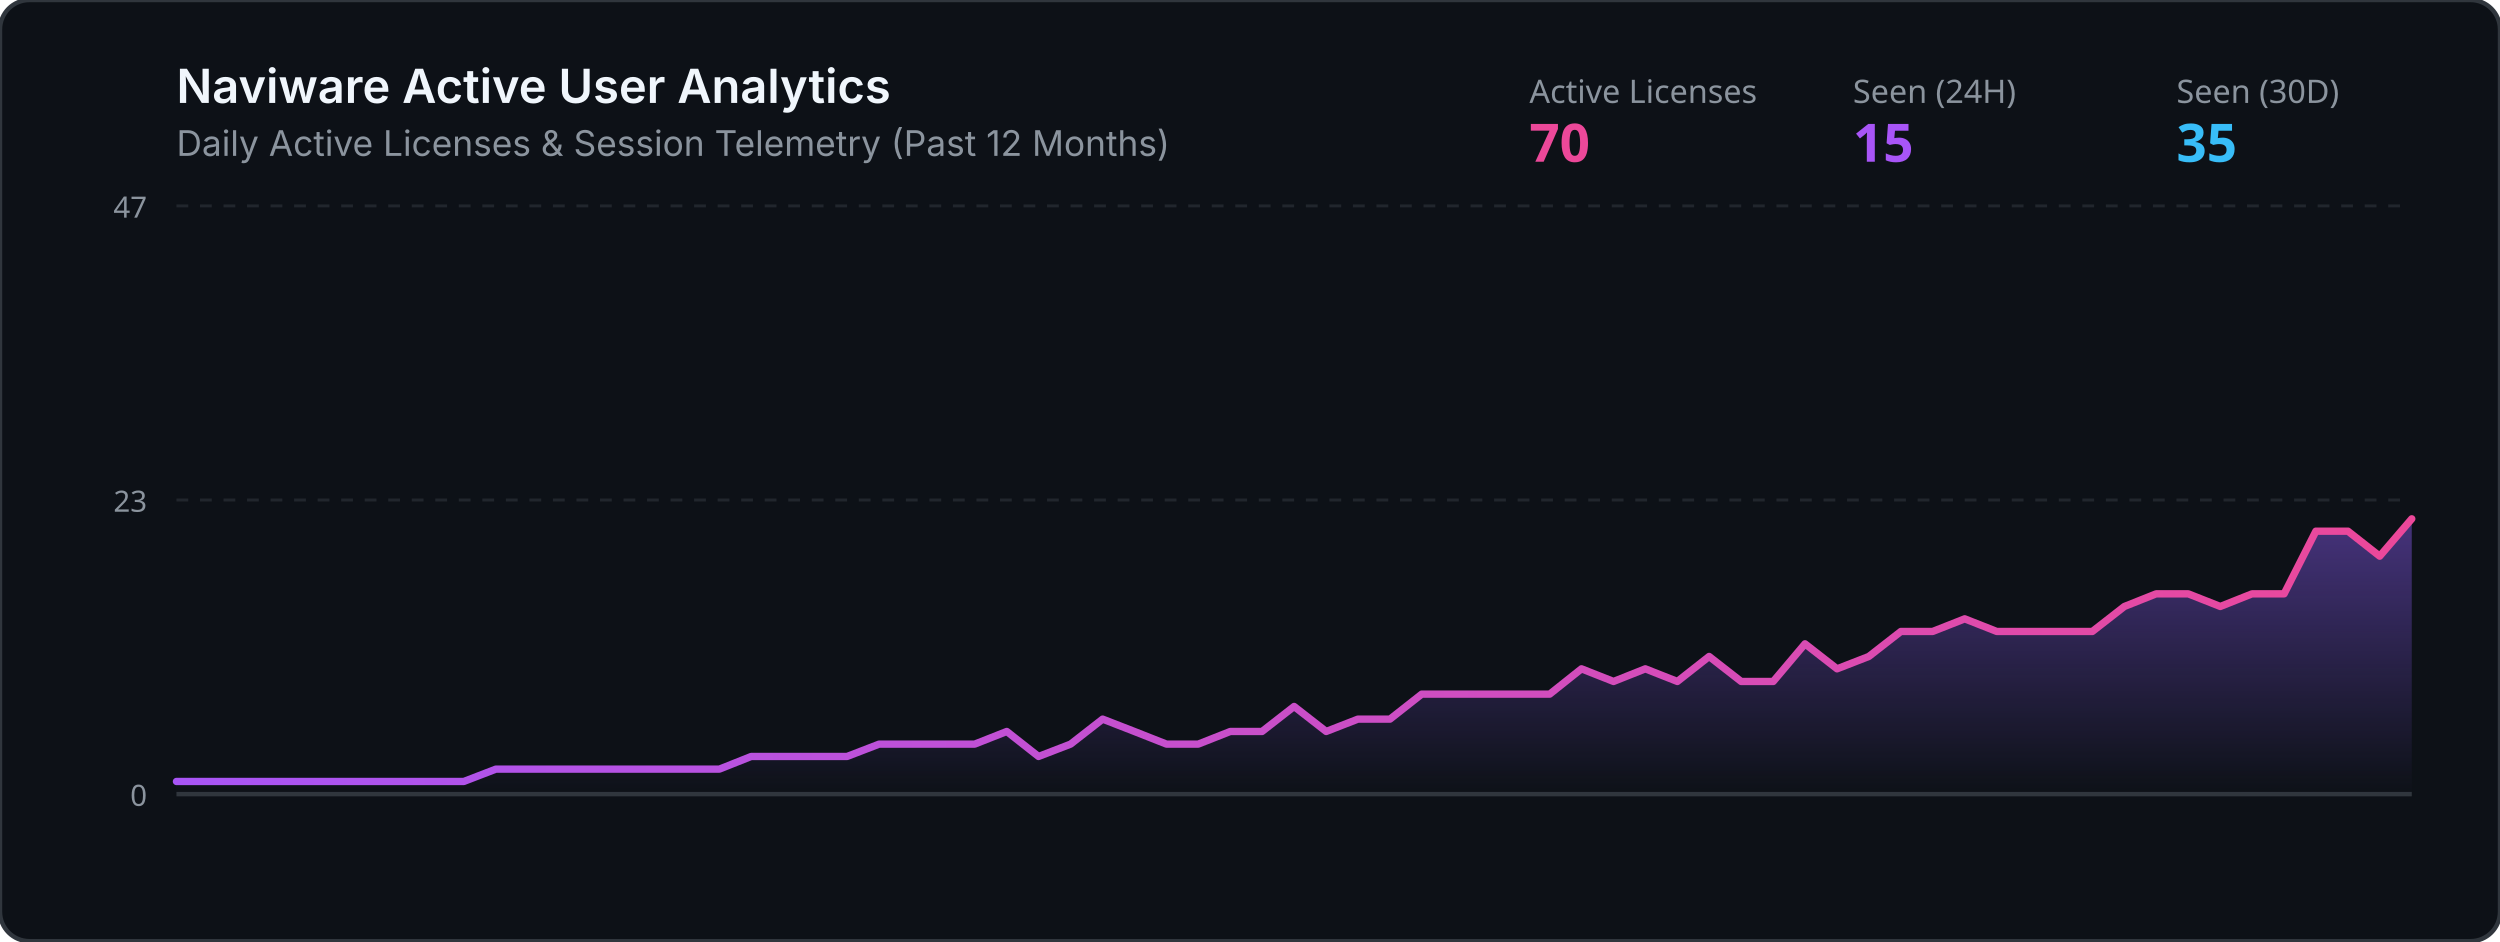
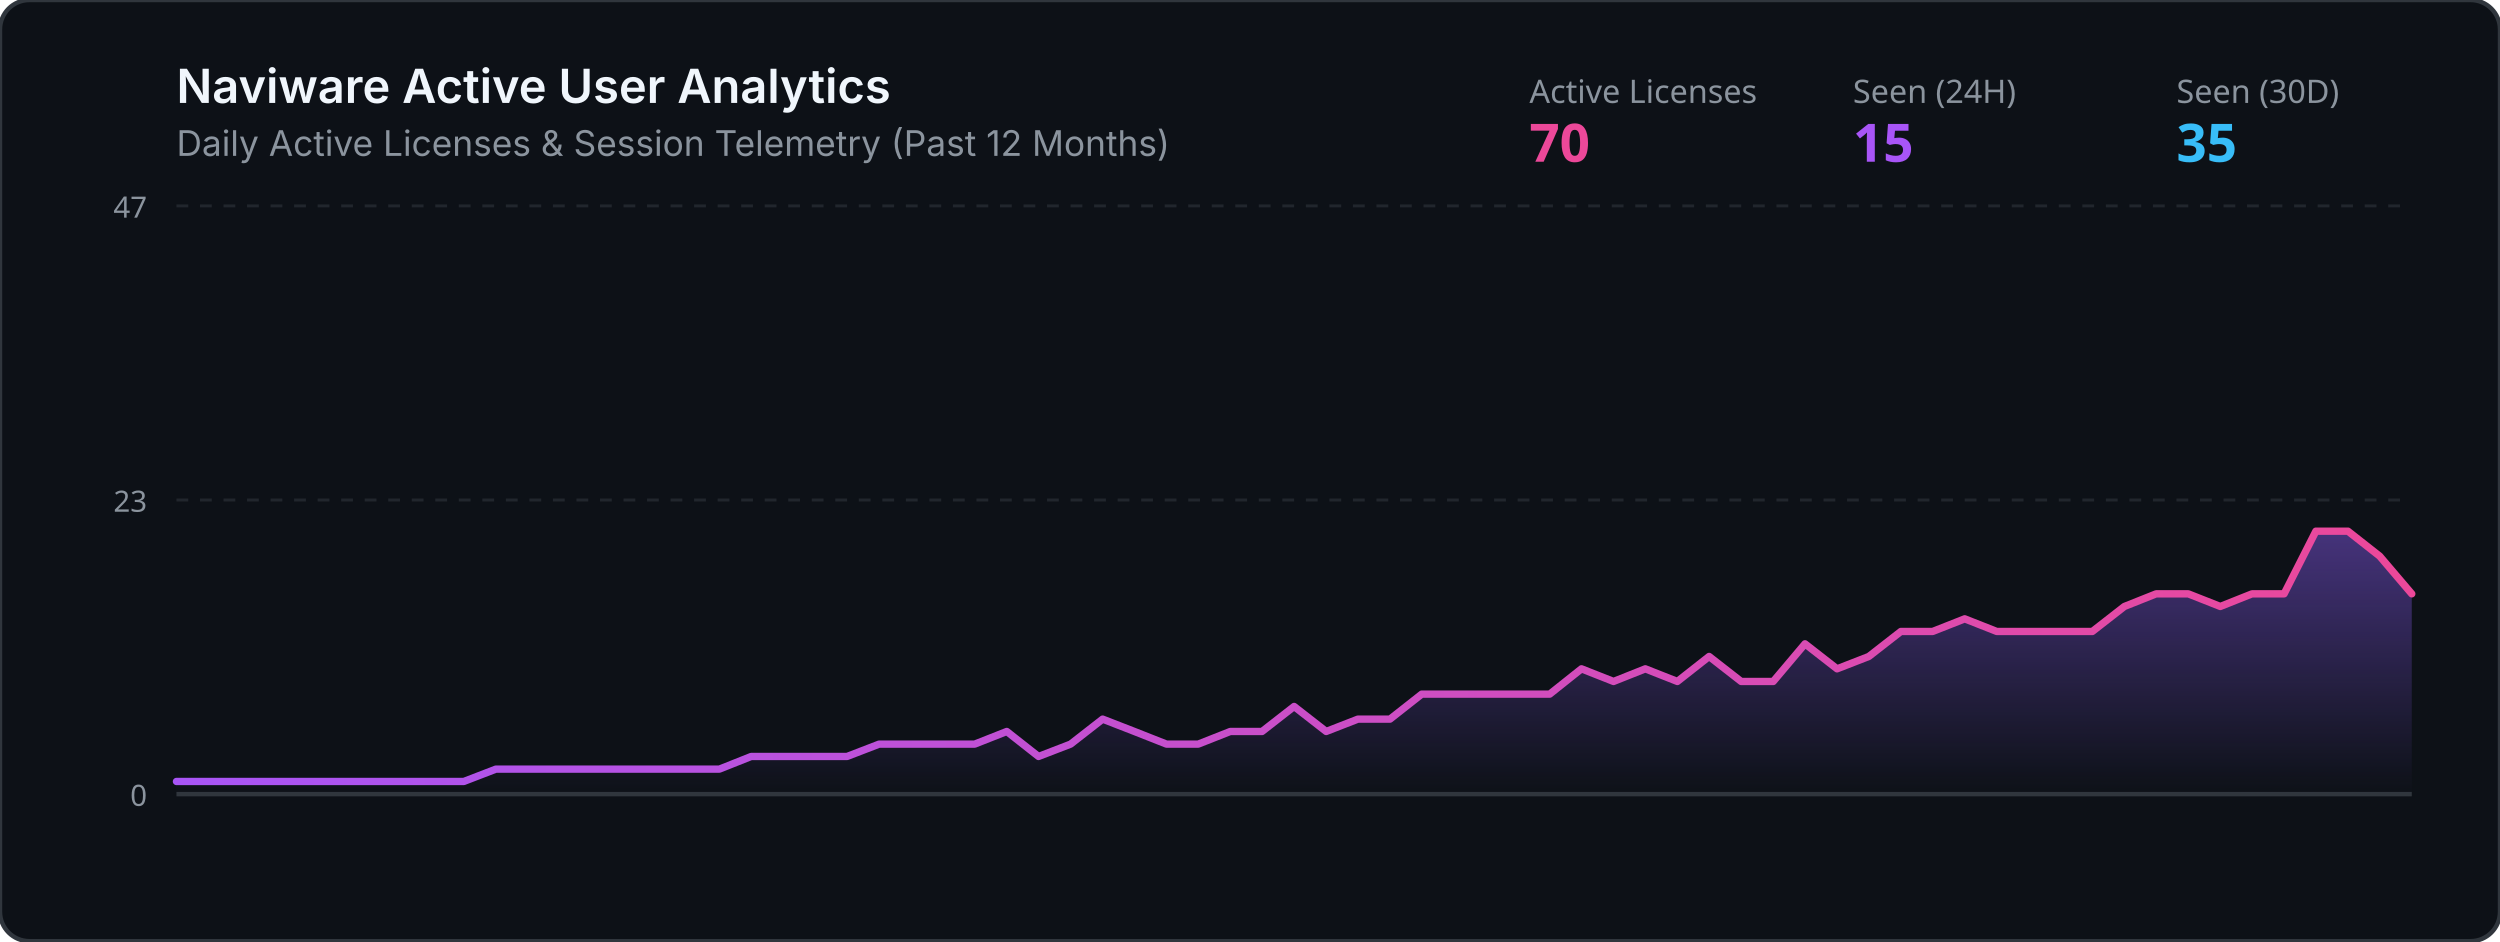
<svg xmlns="http://www.w3.org/2000/svg" viewBox="0 0 850 320" width="100%" height="320">
  <defs>
    <linearGradient id="grad" x1="0%" y1="0%" x2="0%" y2="100%">
      <stop offset="0%" stop-color="#8b5cf6" stop-opacity="0.45" />
      <stop offset="100%" stop-color="#8b5cf6" stop-opacity="0.0" />
    </linearGradient>
    <linearGradient id="lineGrad" x1="0%" y1="0%" x2="100%" y2="0%">
      <stop offset="0%" stop-color="#a855f7" />
      <stop offset="100%" stop-color="#ec4899" />
    </linearGradient>
  </defs>
  <rect width="850" height="320" rx="10" fill="#0d1117" stroke="#30363d" stroke-width="1.5" />
  <text x="60" y="35" fill="#f0f6fc" font-family="-apple-system,BlinkMacSystemFont,Segoe UI,sans-serif" font-size="16" font-weight="600">Naviware Active User Analytics</text>
  <text x="60" y="53" fill="#8b949e" font-family="-apple-system,BlinkMacSystemFont,Segoe UI,sans-serif" font-size="12">Daily Active Licenses &amp; Session Telemetry (Past 12 Months)</text>
  <text x="520" y="35" fill="#8b949e" font-family="sans-serif" font-size="11">Active Licenses</text>
  <text x="520" y="55" fill="#ec4899" font-family="sans-serif" font-size="18" font-weight="bold">70</text>
  <text x="630" y="35" fill="#8b949e" font-family="sans-serif" font-size="11">Seen (24H)</text>
  <text x="630" y="55" fill="#a855f7" font-family="sans-serif" font-size="18" font-weight="bold">15</text>
  <text x="740" y="35" fill="#8b949e" font-family="sans-serif" font-size="11">Seen (30D)</text>
  <text x="740" y="55" fill="#38bdf8" font-family="sans-serif" font-size="18" font-weight="bold">35</text>
  <line x1="60" y1="70" x2="820" y2="70" stroke="#21262d" stroke-width="1" stroke-dasharray="4" />
  <line x1="60" y1="170.0" x2="820" y2="170.0" stroke="#21262d" stroke-width="1" stroke-dasharray="4" />
  <line x1="60" y1="270" x2="820" y2="270" stroke="#30363d" stroke-width="1.5" />
  <text x="50" y="74" fill="#8b949e" font-family="sans-serif" font-size="10" text-anchor="end">47</text>
  <text x="50" y="174.0" fill="#8b949e" font-family="sans-serif" font-size="10" text-anchor="end">23</text>
  <text x="50" y="274" fill="#8b949e" font-family="sans-serif" font-size="10" text-anchor="end">0</text>
-   <polygon points="60,270 60.0,265.7 70.9,265.7 81.7,265.7 92.6,265.7 103.4,265.7 114.3,265.7 125.1,265.7 136.0,265.7 146.9,265.7 157.7,265.7 168.6,261.5 179.4,261.5 190.3,261.5 201.1,261.5 212.0,261.5 222.9,261.5 233.7,261.5 244.6,261.5 255.4,257.2 266.3,257.2 277.1,257.2 288.0,257.2 298.9,253.0 309.7,253.0 320.6,253.0 331.4,253.0 342.3,248.7 353.1,257.2 364.0,253.0 374.9,244.5 385.7,248.7 396.6,253.0 407.4,253.0 418.3,248.7 429.1,248.7 440.0,240.2 450.9,248.7 461.7,244.5 472.6,244.5 483.4,236.0 494.3,236.0 505.1,236.0 516.0,236.0 526.9,236.0 537.7,227.4 548.6,231.7 559.4,227.4 570.3,231.7 581.1,223.2 592.0,231.7 602.9,231.7 613.7,218.9 624.6,227.4 635.4,223.2 646.3,214.7 657.1,214.7 668.0,210.4 678.9,214.7 689.7,214.7 700.6,214.7 711.4,214.7 722.3,206.2 733.1,201.9 744.0,201.9 754.9,206.2 765.7,201.9 776.6,201.9 787.4,180.6 798.3,180.6 809.1,189.1 820.0,176.4 820,270" fill="url(#grad)" />
-   <polyline points="60.0,265.7 70.9,265.7 81.7,265.7 92.6,265.7 103.4,265.7 114.3,265.7 125.1,265.7 136.0,265.7 146.9,265.7 157.7,265.7 168.6,261.5 179.4,261.5 190.3,261.5 201.1,261.5 212.0,261.5 222.9,261.5 233.7,261.5 244.6,261.5 255.4,257.2 266.3,257.2 277.1,257.2 288.0,257.2 298.9,253.0 309.7,253.0 320.6,253.0 331.4,253.0 342.3,248.7 353.1,257.2 364.0,253.0 374.9,244.5 385.7,248.7 396.6,253.0 407.4,253.0 418.3,248.7 429.1,248.7 440.0,240.2 450.9,248.7 461.7,244.5 472.6,244.5 483.4,236.0 494.3,236.0 505.1,236.0 516.0,236.0 526.9,236.0 537.7,227.4 548.6,231.7 559.4,227.4 570.3,231.7 581.1,223.2 592.0,231.7 602.9,231.7 613.7,218.9 624.6,227.4 635.4,223.2 646.3,214.7 657.1,214.7 668.0,210.4 678.9,214.7 689.7,214.7 700.6,214.7 711.4,214.7 722.3,206.2 733.1,201.9 744.0,201.9 754.9,206.2 765.7,201.9 776.6,201.9 787.4,180.6 798.3,180.6 809.1,189.1 820.0,176.4" fill="none" stroke="url(#lineGrad)" stroke-width="2.5" stroke-linecap="round" stroke-linejoin="round" />
+   <polygon points="60,270 60.0,265.7 70.9,265.7 81.7,265.7 92.6,265.7 103.4,265.7 114.3,265.7 125.1,265.7 136.0,265.7 146.9,265.7 157.7,265.7 168.6,261.5 179.4,261.5 190.3,261.5 201.1,261.5 212.0,261.5 222.9,261.5 233.7,261.5 244.6,261.5 255.4,257.2 266.3,257.2 277.1,257.2 288.0,257.2 298.9,253.0 309.7,253.0 320.6,253.0 331.4,253.0 342.3,248.7 353.1,257.2 364.0,253.0 374.9,244.5 385.7,248.7 396.6,253.0 407.4,253.0 418.3,248.7 429.1,248.7 440.0,240.2 450.9,248.7 461.7,244.5 472.6,244.5 483.4,236.0 494.3,236.0 505.1,236.0 516.0,236.0 526.9,236.0 537.7,227.4 548.6,231.7 559.4,227.4 570.3,231.7 581.1,223.2 592.0,231.7 602.9,231.7 613.7,218.9 624.6,227.4 635.4,223.2 646.3,214.7 657.1,214.7 668.0,210.4 678.9,214.7 689.7,214.7 700.6,214.7 711.4,214.7 722.3,206.2 733.1,201.9 744.0,201.9 754.9,206.2 765.7,201.9 776.6,201.9 787.4,180.6 798.3,180.6 809.1,189.1 820.0,201.9 820,270" fill="url(#grad)" />
+   <polyline points="60.0,265.7 70.9,265.7 81.7,265.7 92.6,265.7 103.4,265.7 114.3,265.7 125.1,265.7 136.0,265.7 146.9,265.7 157.7,265.7 168.6,261.5 179.4,261.5 190.3,261.5 201.1,261.5 212.0,261.5 222.9,261.5 233.7,261.5 244.6,261.5 255.4,257.2 266.3,257.2 277.1,257.2 288.0,257.2 298.9,253.0 309.7,253.0 320.6,253.0 331.4,253.0 342.3,248.7 353.1,257.2 364.0,253.0 374.9,244.5 385.7,248.7 396.6,253.0 407.4,253.0 418.3,248.7 429.1,248.7 440.0,240.2 450.9,248.7 461.7,244.5 472.6,244.5 483.4,236.0 494.3,236.0 505.1,236.0 516.0,236.0 526.9,236.0 537.7,227.4 548.6,231.7 559.4,227.4 570.3,231.7 581.1,223.2 592.0,231.7 602.9,231.7 613.7,218.9 624.6,227.4 635.4,223.2 646.3,214.7 657.1,214.7 668.0,210.4 678.9,214.7 689.7,214.7 700.6,214.7 711.4,214.7 722.3,206.2 733.1,201.9 744.0,201.9 754.9,206.2 765.7,201.9 776.6,201.9 787.4,180.6 798.3,180.6 809.1,189.1 820.0,201.9" fill="none" stroke="url(#lineGrad)" stroke-width="2.5" stroke-linecap="round" stroke-linejoin="round" />
</svg>
